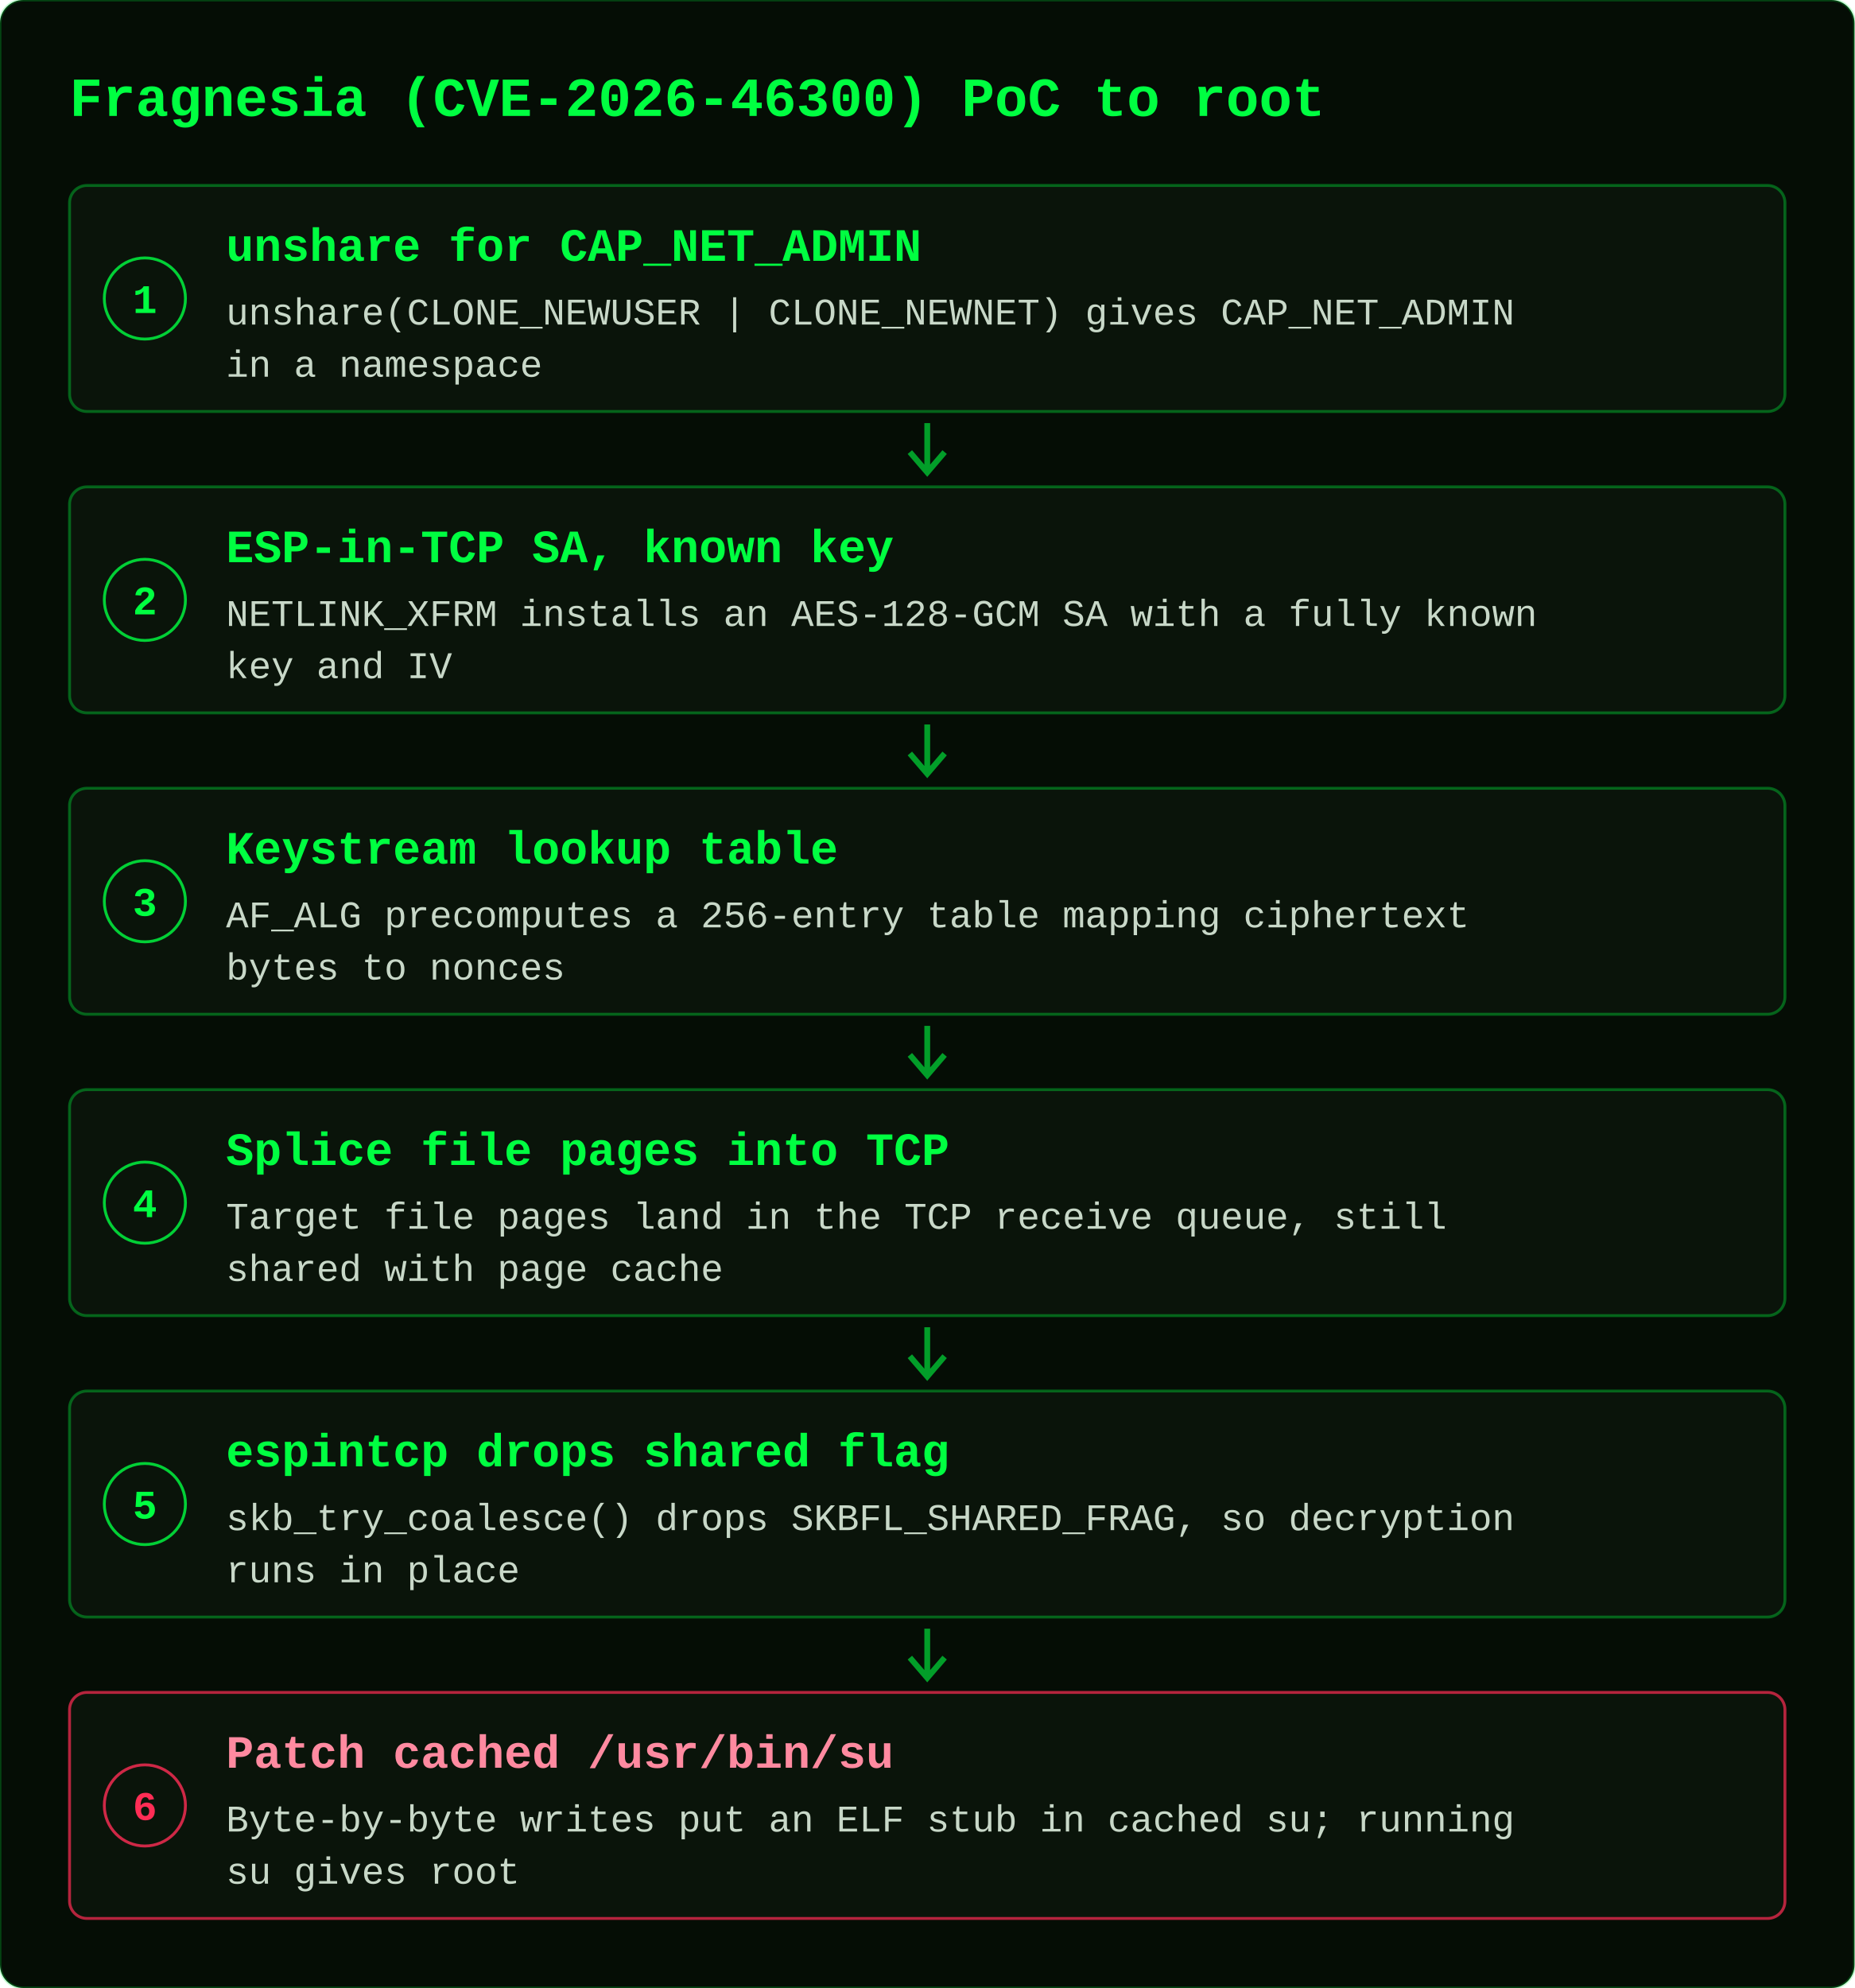
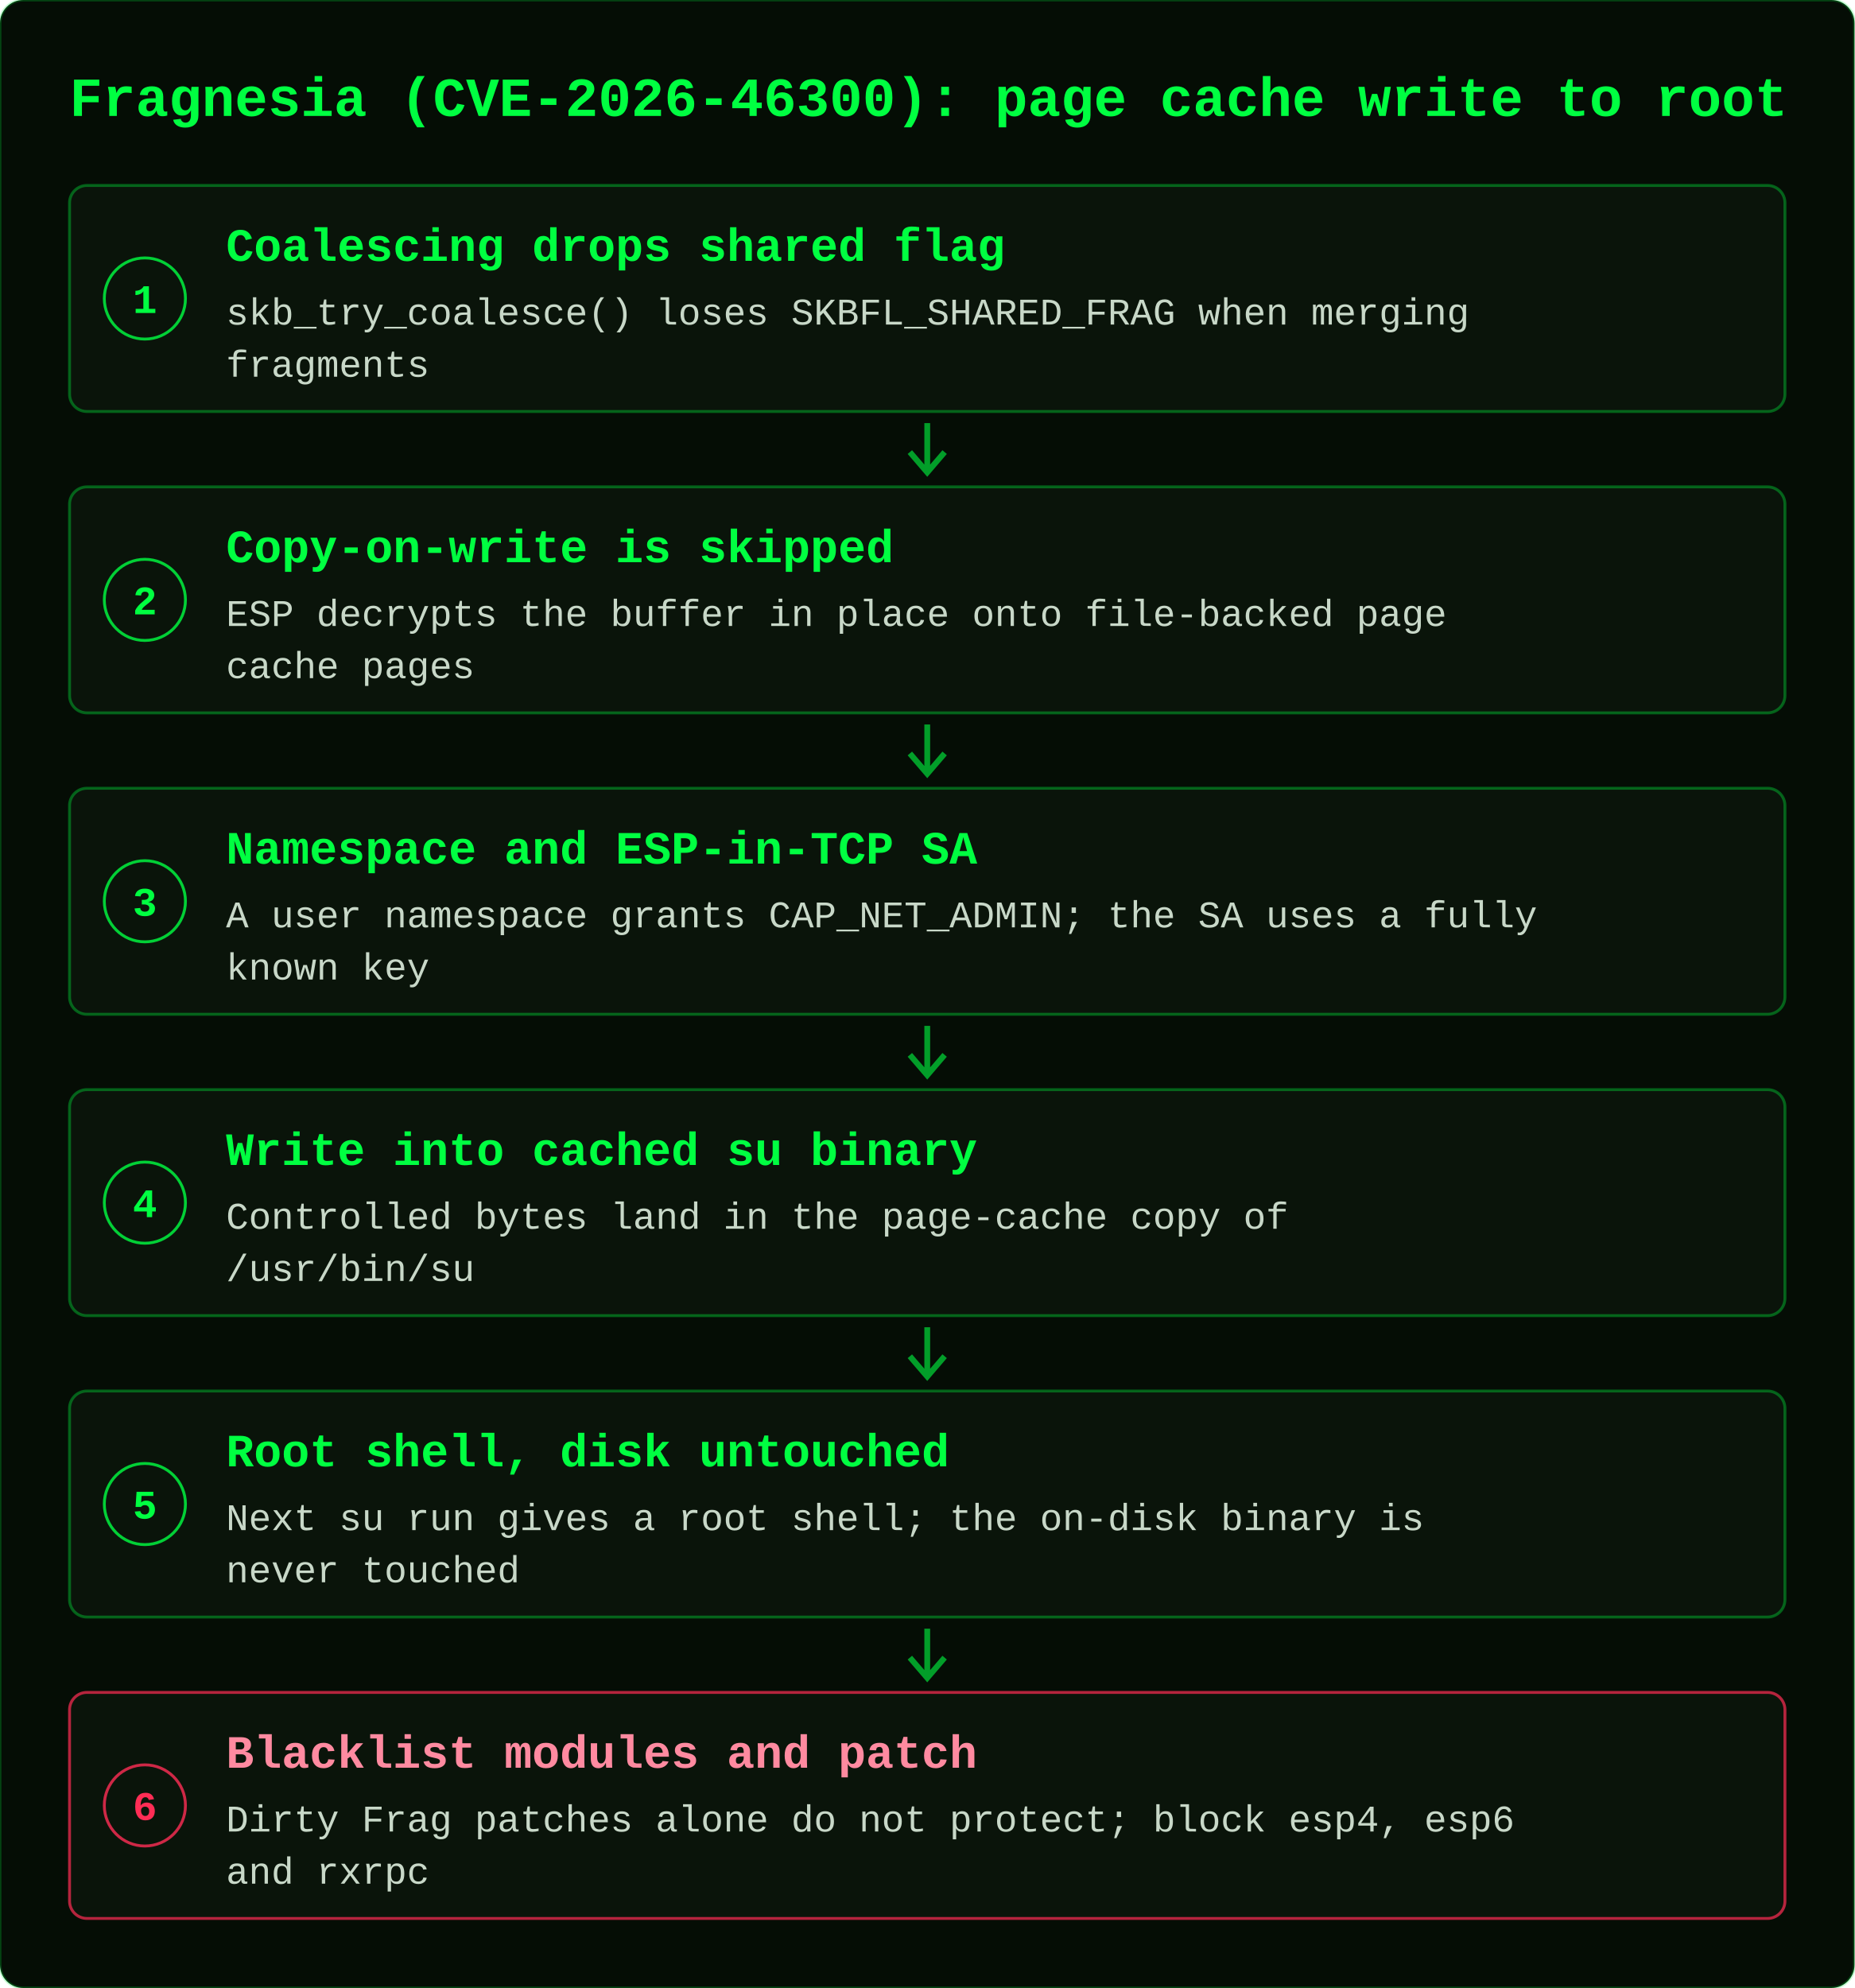
- <svg xmlns="http://www.w3.org/2000/svg" width="640" height="686" viewBox="0 0 640 686" role="img" aria-label="Six-step diagram of the Fragnesia PoC from a user namespace and ESP-in-TCP SA to in-place decryption that patches cached su.">
+ <svg xmlns="http://www.w3.org/2000/svg" width="640" height="686" viewBox="0 0 640 686" role="img" aria-label="Six steps: a lost flag skips copy-on-write, a namespace and ESP SA are set up, cached su is overwritten for root, then mitigation.">
  <rect width="640" height="686" rx="8" fill="#050d05" stroke="#00ff41" stroke-opacity="0.22" />
  <g font-family="JetBrains Mono, Fira Code, Courier New, monospace">
-     <text x="24" y="40" fill="#00ff41" font-size="19" font-weight="700">Fragnesia (CVE-2026-46300) PoC to root</text>
+     <text x="24" y="40" fill="#00ff41" font-size="19" font-weight="700">Fragnesia (CVE-2026-46300): page cache write to root</text>
    <rect x="24" y="64" width="592" height="78" rx="6" fill="#0a140a" stroke="#00ff41" stroke-opacity="0.35" />
    <circle cx="50" cy="103.0" r="14" fill="none" stroke="#00ff41" stroke-opacity="0.8" />
    <text x="50" y="108.0" fill="#00ff41" font-size="14" font-weight="700" text-anchor="middle">1</text>
-     <text x="78" y="90" fill="#00ff41" font-size="16" font-weight="700">unshare for CAP_NET_ADMIN</text>
-     <text x="78" y="112" fill="#c8d8c8" font-size="13">unshare(CLONE_NEWUSER | CLONE_NEWNET) gives CAP_NET_ADMIN</text>
-     <text x="78" y="130" fill="#c8d8c8" font-size="13">in a namespace</text>
+     <text x="78" y="90" fill="#00ff41" font-size="16" font-weight="700">Coalescing drops shared flag</text>
+     <text x="78" y="112" fill="#c8d8c8" font-size="13">skb_try_coalesce() loses SKBFL_SHARED_FRAG when merging</text>
+     <text x="78" y="130" fill="#c8d8c8" font-size="13">fragments</text>
    <path d="M320.0 146 V162 M314.0 156 L320.0 163 L326.0 156" stroke="#00ff41" stroke-opacity="0.6" stroke-width="2" fill="none" />
    <rect x="24" y="168" width="592" height="78" rx="6" fill="#0a140a" stroke="#00ff41" stroke-opacity="0.35" />
    <circle cx="50" cy="207.0" r="14" fill="none" stroke="#00ff41" stroke-opacity="0.8" />
    <text x="50" y="212.0" fill="#00ff41" font-size="14" font-weight="700" text-anchor="middle">2</text>
-     <text x="78" y="194" fill="#00ff41" font-size="16" font-weight="700">ESP-in-TCP SA, known key</text>
-     <text x="78" y="216" fill="#c8d8c8" font-size="13">NETLINK_XFRM installs an AES-128-GCM SA with a fully known</text>
-     <text x="78" y="234" fill="#c8d8c8" font-size="13">key and IV</text>
+     <text x="78" y="194" fill="#00ff41" font-size="16" font-weight="700">Copy-on-write is skipped</text>
+     <text x="78" y="216" fill="#c8d8c8" font-size="13">ESP decrypts the buffer in place onto file-backed page</text>
+     <text x="78" y="234" fill="#c8d8c8" font-size="13">cache pages</text>
    <path d="M320.0 250 V266 M314.0 260 L320.0 267 L326.0 260" stroke="#00ff41" stroke-opacity="0.6" stroke-width="2" fill="none" />
    <rect x="24" y="272" width="592" height="78" rx="6" fill="#0a140a" stroke="#00ff41" stroke-opacity="0.35" />
    <circle cx="50" cy="311.0" r="14" fill="none" stroke="#00ff41" stroke-opacity="0.8" />
    <text x="50" y="316.0" fill="#00ff41" font-size="14" font-weight="700" text-anchor="middle">3</text>
-     <text x="78" y="298" fill="#00ff41" font-size="16" font-weight="700">Keystream lookup table</text>
-     <text x="78" y="320" fill="#c8d8c8" font-size="13">AF_ALG precomputes a 256-entry table mapping ciphertext</text>
-     <text x="78" y="338" fill="#c8d8c8" font-size="13">bytes to nonces</text>
+     <text x="78" y="298" fill="#00ff41" font-size="16" font-weight="700">Namespace and ESP-in-TCP SA</text>
+     <text x="78" y="320" fill="#c8d8c8" font-size="13">A user namespace grants CAP_NET_ADMIN; the SA uses a fully</text>
+     <text x="78" y="338" fill="#c8d8c8" font-size="13">known key</text>
    <path d="M320.0 354 V370 M314.0 364 L320.0 371 L326.0 364" stroke="#00ff41" stroke-opacity="0.6" stroke-width="2" fill="none" />
    <rect x="24" y="376" width="592" height="78" rx="6" fill="#0a140a" stroke="#00ff41" stroke-opacity="0.35" />
    <circle cx="50" cy="415.0" r="14" fill="none" stroke="#00ff41" stroke-opacity="0.8" />
    <text x="50" y="420.0" fill="#00ff41" font-size="14" font-weight="700" text-anchor="middle">4</text>
-     <text x="78" y="402" fill="#00ff41" font-size="16" font-weight="700">Splice file pages into TCP</text>
-     <text x="78" y="424" fill="#c8d8c8" font-size="13">Target file pages land in the TCP receive queue, still</text>
-     <text x="78" y="442" fill="#c8d8c8" font-size="13">shared with page cache</text>
+     <text x="78" y="402" fill="#00ff41" font-size="16" font-weight="700">Write into cached su binary</text>
+     <text x="78" y="424" fill="#c8d8c8" font-size="13">Controlled bytes land in the page-cache copy of</text>
+     <text x="78" y="442" fill="#c8d8c8" font-size="13">/usr/bin/su</text>
    <path d="M320.0 458 V474 M314.0 468 L320.0 475 L326.0 468" stroke="#00ff41" stroke-opacity="0.6" stroke-width="2" fill="none" />
    <rect x="24" y="480" width="592" height="78" rx="6" fill="#0a140a" stroke="#00ff41" stroke-opacity="0.35" />
    <circle cx="50" cy="519.0" r="14" fill="none" stroke="#00ff41" stroke-opacity="0.8" />
    <text x="50" y="524.0" fill="#00ff41" font-size="14" font-weight="700" text-anchor="middle">5</text>
-     <text x="78" y="506" fill="#00ff41" font-size="16" font-weight="700">espintcp drops shared flag</text>
-     <text x="78" y="528" fill="#c8d8c8" font-size="13">skb_try_coalesce() drops SKBFL_SHARED_FRAG, so decryption</text>
-     <text x="78" y="546" fill="#c8d8c8" font-size="13">runs in place</text>
+     <text x="78" y="506" fill="#00ff41" font-size="16" font-weight="700">Root shell, disk untouched</text>
+     <text x="78" y="528" fill="#c8d8c8" font-size="13">Next su run gives a root shell; the on-disk binary is</text>
+     <text x="78" y="546" fill="#c8d8c8" font-size="13">never touched</text>
    <path d="M320.0 562 V578 M314.0 572 L320.0 579 L326.0 572" stroke="#00ff41" stroke-opacity="0.6" stroke-width="2" fill="none" />
    <rect x="24" y="584" width="592" height="78" rx="6" fill="#0a140a" stroke="#ff2d55" stroke-opacity="0.7" />
    <circle cx="50" cy="623.0" r="14" fill="none" stroke="#ff2d55" stroke-opacity="0.8" />
    <text x="50" y="628.0" fill="#ff2d55" font-size="14" font-weight="700" text-anchor="middle">6</text>
-     <text x="78" y="610" fill="#ff8aa0" font-size="16" font-weight="700">Patch cached /usr/bin/su</text>
-     <text x="78" y="632" fill="#c8d8c8" font-size="13">Byte-by-byte writes put an ELF stub in cached su; running</text>
-     <text x="78" y="650" fill="#c8d8c8" font-size="13">su gives root</text>
+     <text x="78" y="610" fill="#ff8aa0" font-size="16" font-weight="700">Blacklist modules and patch</text>
+     <text x="78" y="632" fill="#c8d8c8" font-size="13">Dirty Frag patches alone do not protect; block esp4, esp6</text>
+     <text x="78" y="650" fill="#c8d8c8" font-size="13">and rxrpc</text>
  </g>
</svg>
